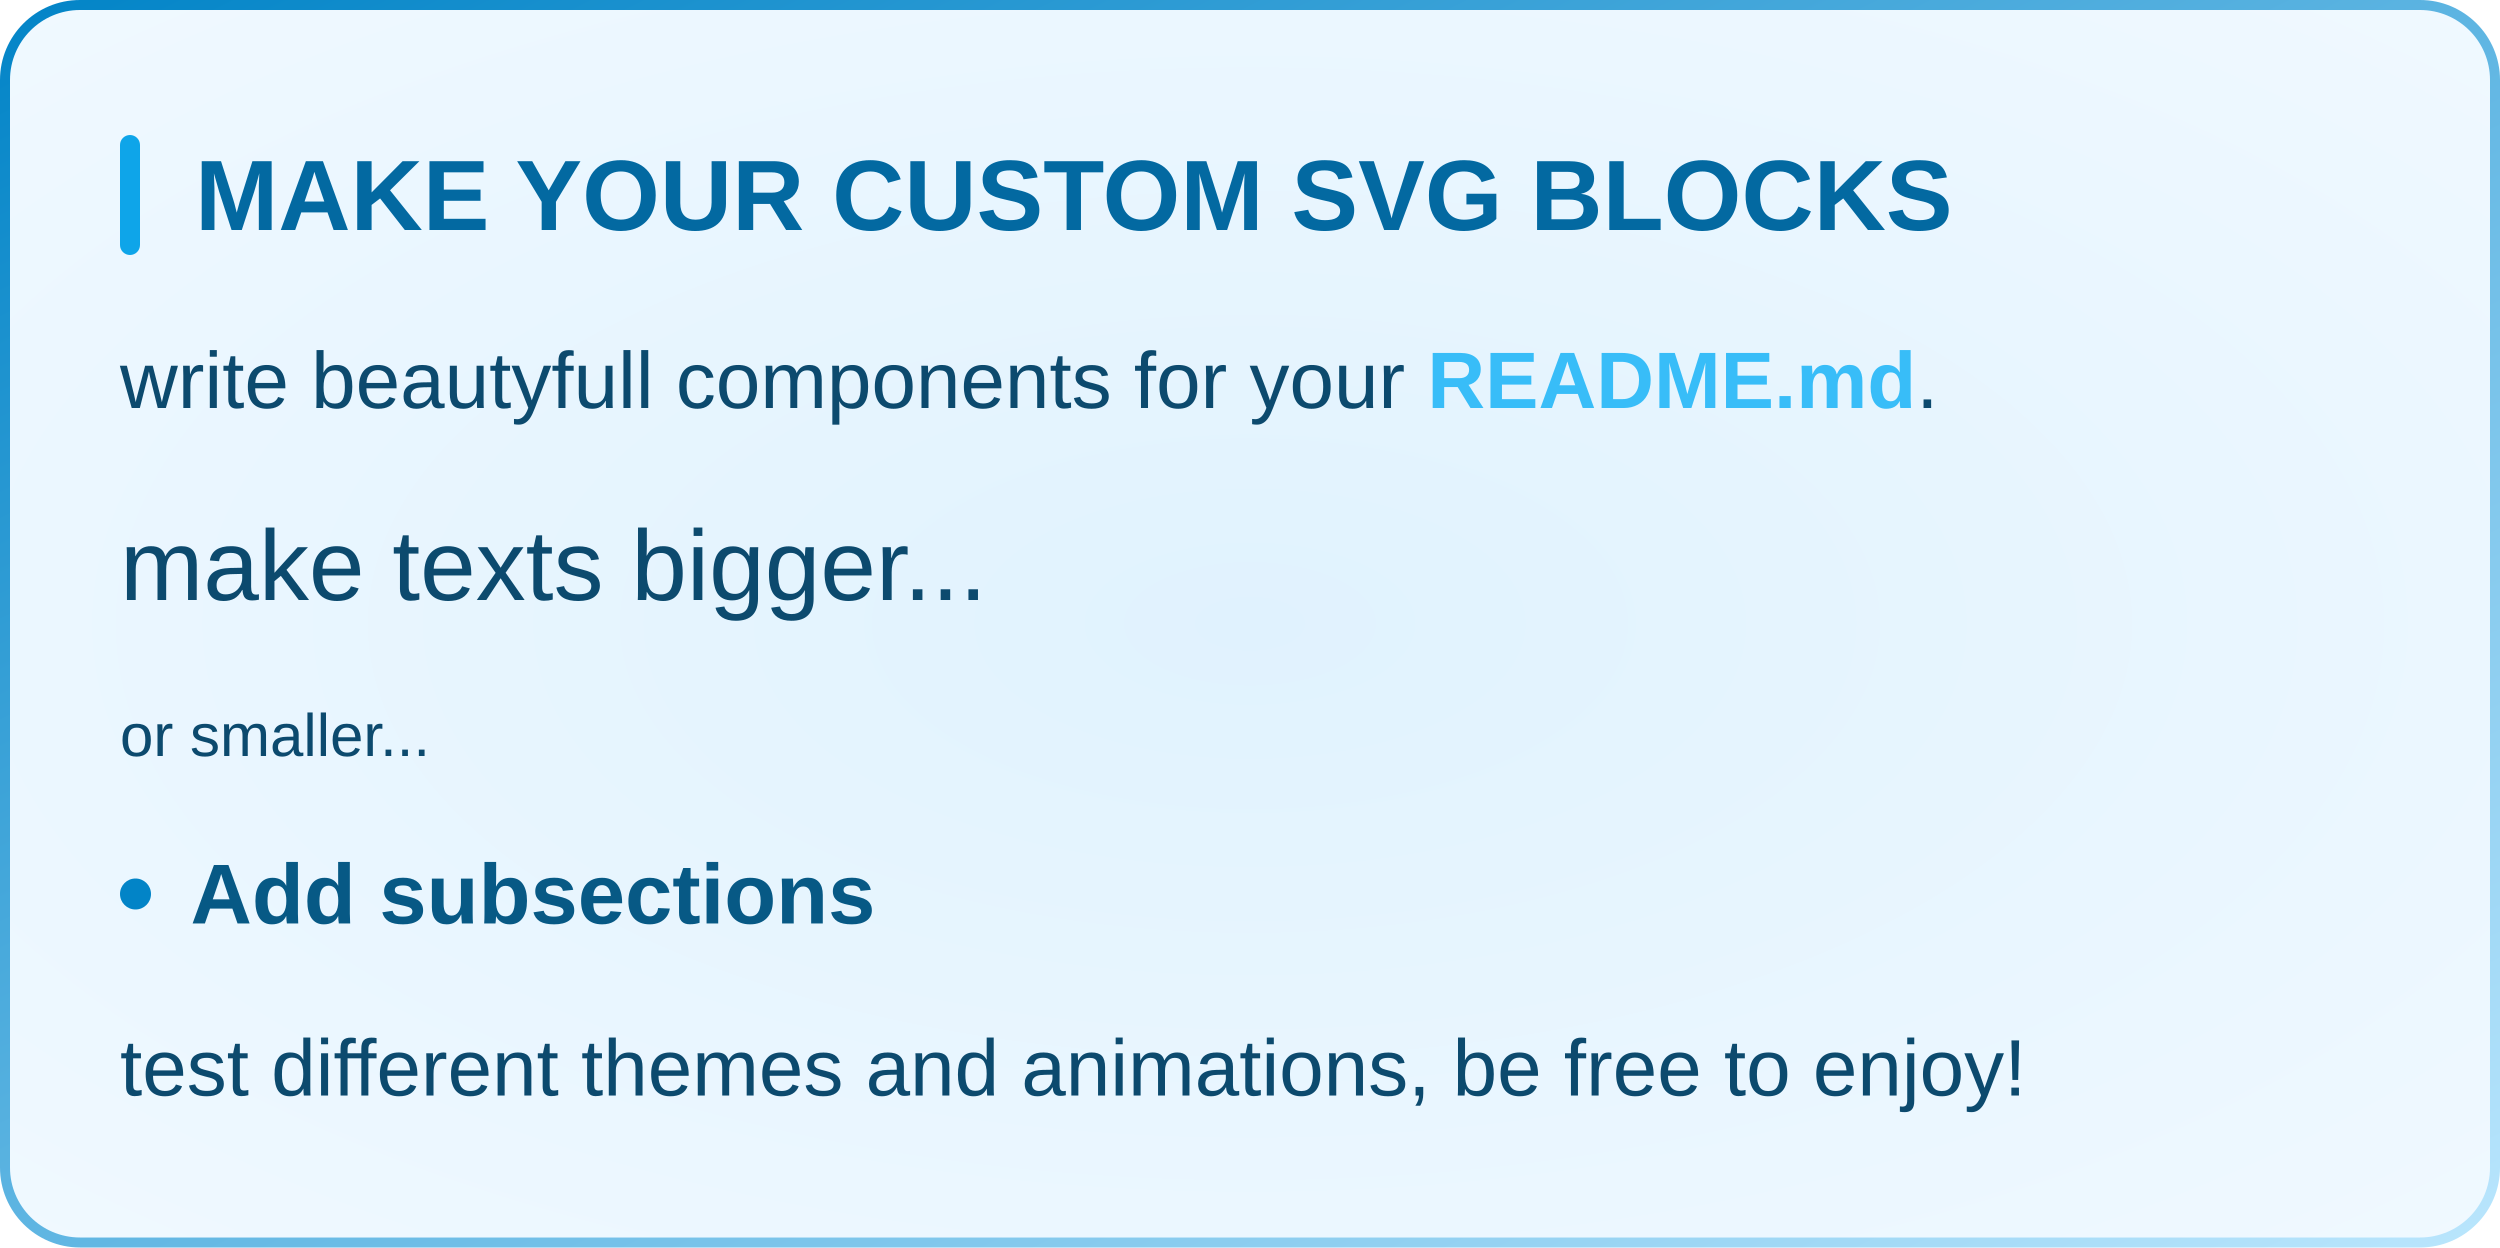
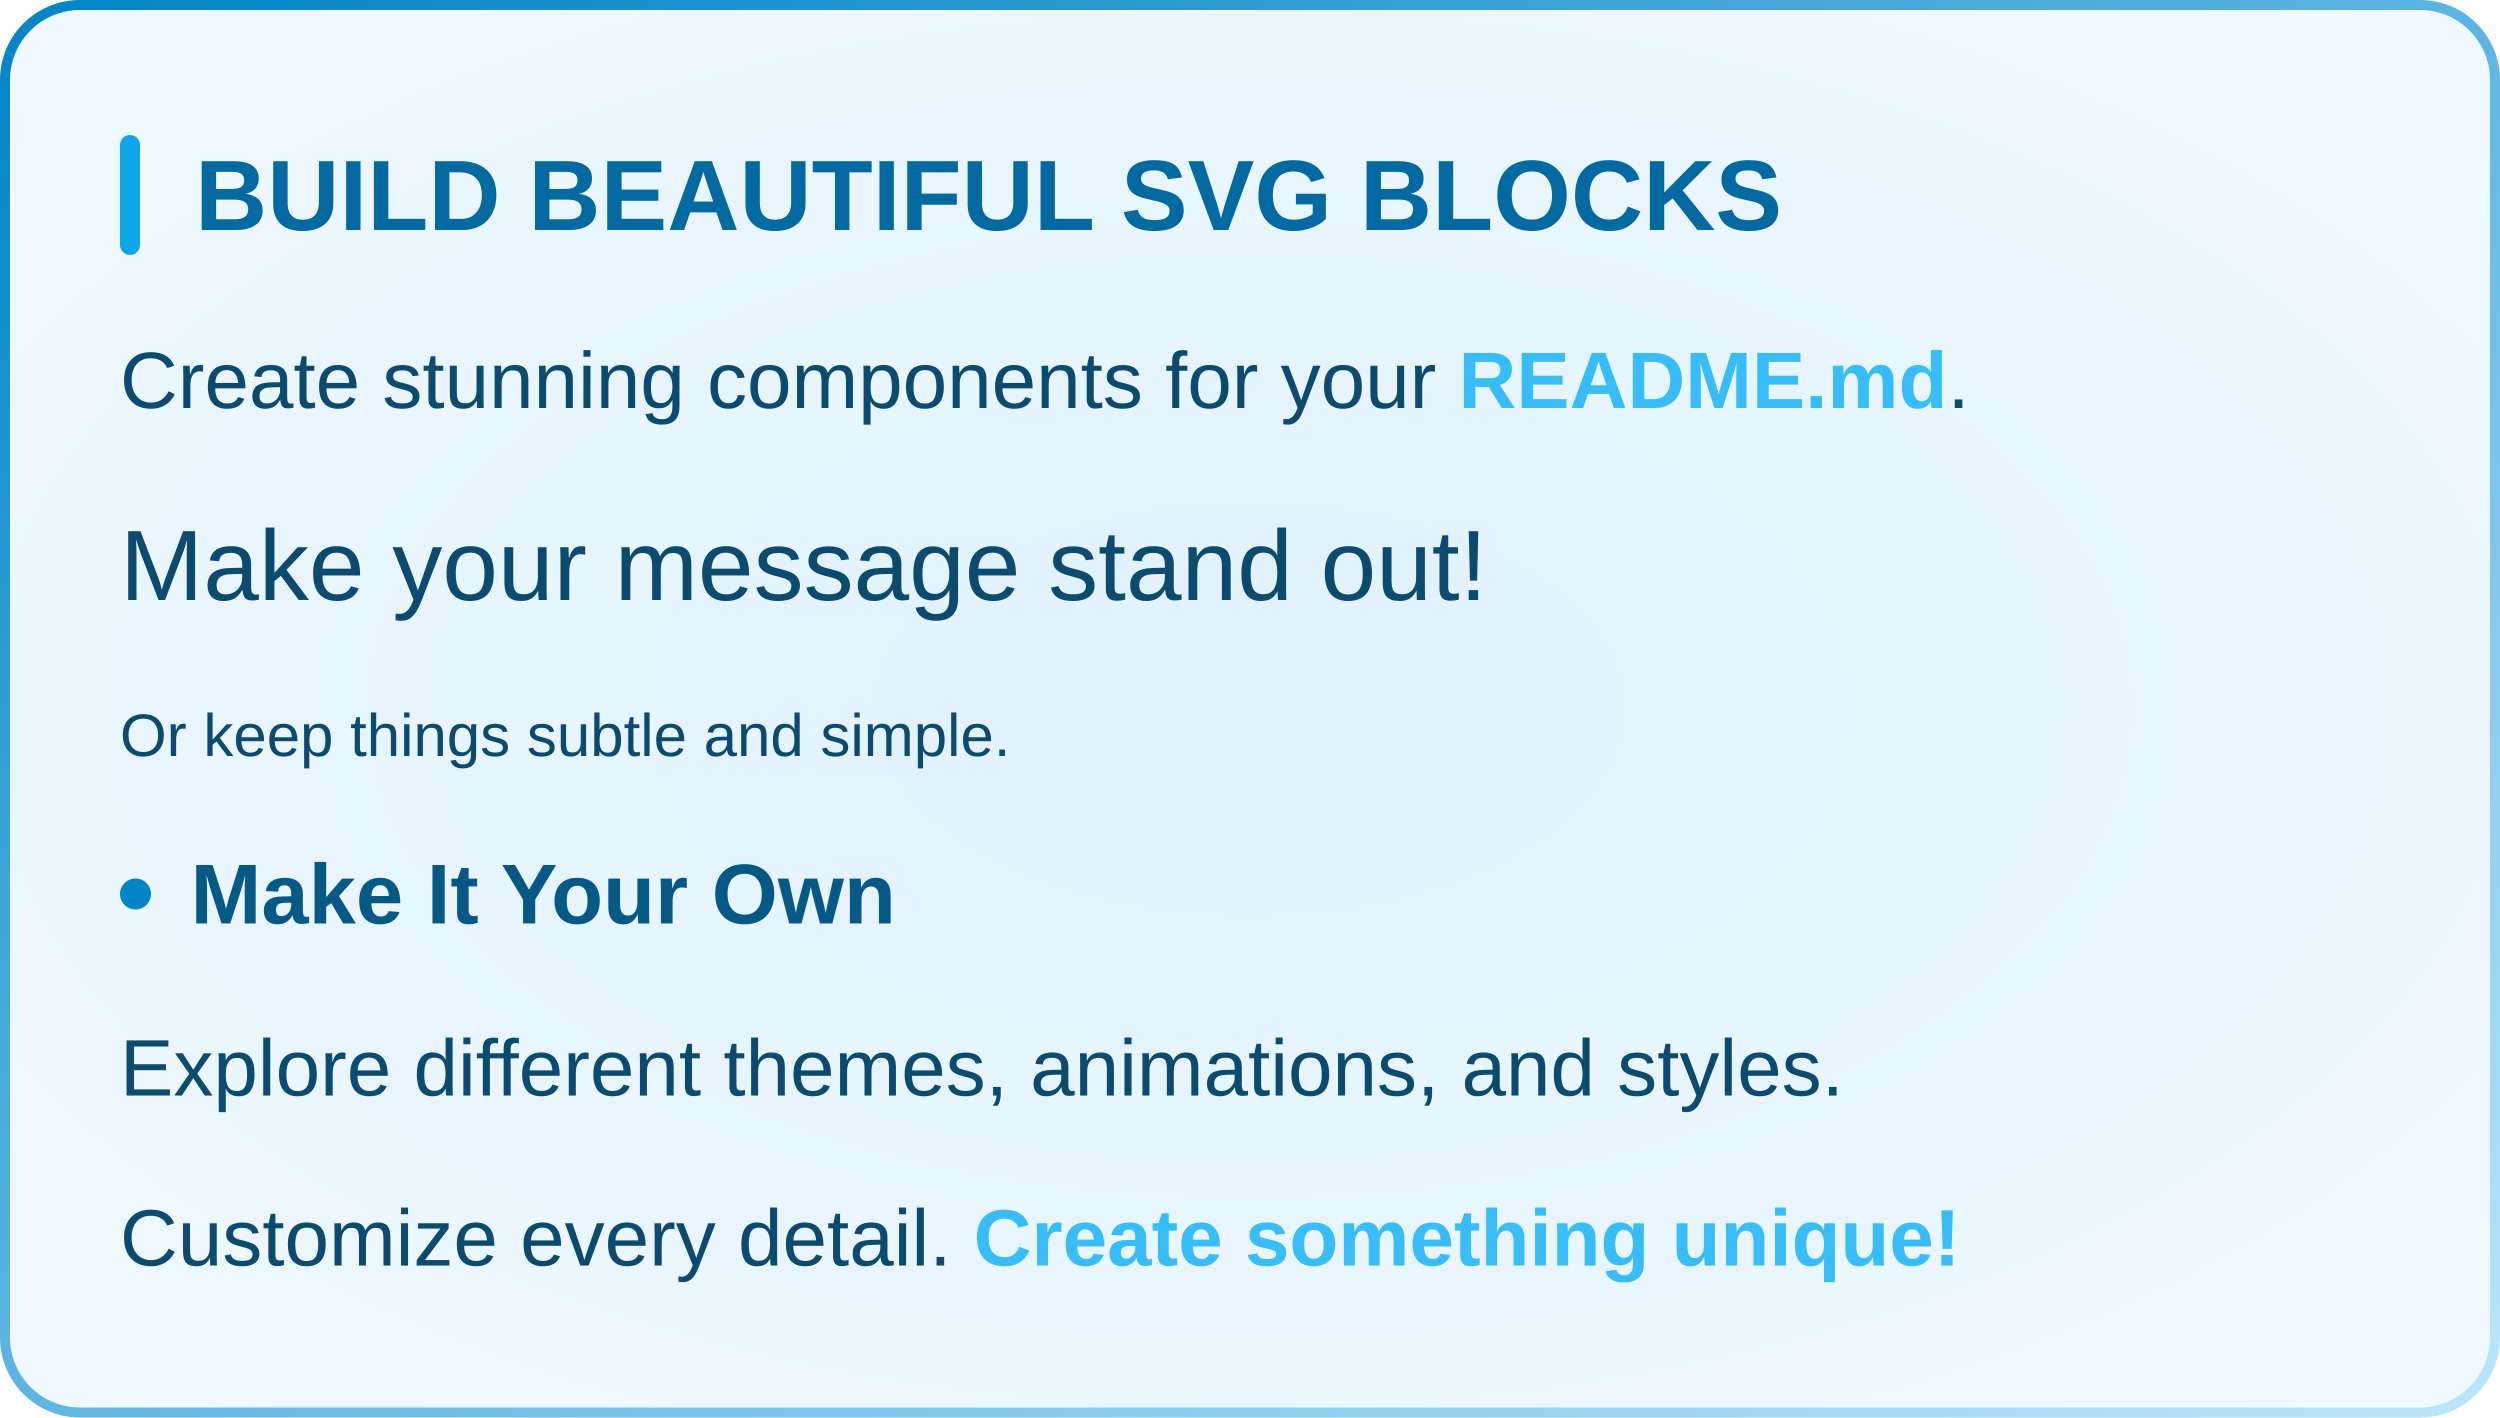
- <svg xmlns="http://www.w3.org/2000/svg" width="500" height="249.5" viewBox="0 0 500 249.5">
+ <svg xmlns="http://www.w3.org/2000/svg" width="500" height="283.5" viewBox="0 0 500 283.5">
  <style>
@keyframes entry {
  from { opacity: 0; transform: translateY(-24px); }
  to { opacity: 1; transform: none; }
}
.entry {
  animation: entry 0.8s ease-out both;
  transform-box: fill-box;
  transform-origin: center;
}
@media (prefers-reduced-motion: reduce) {
  .entry { animation: none; }
}
</style>
  <g class="entry">
    <defs>
      <radialGradient id="background" cx="0.5" cy="0.5" r="0.7">
        <stop offset="0" stop-color="#E0F2FE" />
        <stop offset="1" stop-color="#F0F9FF" />
      </radialGradient>
      <linearGradient id="border" x1="0" y1="0" x2="1" y2="1">
        <stop offset="0" stop-color="#0284C7" />
        <stop offset="1" stop-color="#BAE6FD" />
      </linearGradient>
    </defs>
-     <rect x="1" y="1" width="498" height="247.5" rx="15" fill="url(#background)" stroke="none" stroke-width="2" />
-     <rect x="1" y="1" width="498" height="247.5" rx="15" fill="none" stroke="url(#border)" stroke-width="2" />
+     <rect x="1" y="1" width="498" height="281.5" rx="15" fill="url(#background)" stroke="none" stroke-width="2" />
+     <rect x="1" y="1" width="498" height="281.5" rx="15" fill="none" stroke="url(#border)" stroke-width="2" />
    <g font-family="Arial, Helvetica, sans-serif">
      <rect x="24.0" y="27.0" width="4" height="24.0" rx="2" fill="#0EA5E9" />
-       <text x="39.0" y="46.0" font-size="20" fill="#0369A1" font-weight="700">MAKE YOUR CUSTOM SVG BLOCKS</text>
-       <text x="24.0" y="81.6" font-size="16" fill="#0C4A6E">write beautyfull components for your <tspan fill="#38BDF8" font-weight="700">README.md</tspan>.</text>
-       <text x="24.0" y="120.0" font-size="20" fill="#0C4A6E">make texts bigger...</text>
-       <text x="24.0" y="151.2" font-size="12" fill="#0C4A6E">or smaller...</text>
+       <text x="39.0" y="46.0" font-size="20" fill="#0369A1" font-weight="700">BUILD BEAUTIFUL SVG BLOCKS</text>
+       <text x="24.0" y="81.6" font-size="16" fill="#0C4A6E">Create stunning components for your <tspan fill="#38BDF8" font-weight="700">README.md</tspan>.</text>
+       <text x="24.0" y="120.0" font-size="20" fill="#0C4A6E">Make your message stand out!</text>
+       <text x="24.0" y="151.2" font-size="12" fill="#0C4A6E">Or keep things subtle and simple.</text>
      <circle cx="27.1" cy="178.8" r="3.1" fill="#0284C7" />
-       <text x="38.1" y="184.7" font-size="17" fill="#075985" font-weight="700">Add subsections</text>
-       <text x="24.0" y="219.1" font-size="16" fill="#0C4A6E">test different themes and animations, be free to enjoy!</text>
+       <text x="38.1" y="184.7" font-size="17" fill="#075985" font-weight="700">Make It Your Own</text>
+       <text x="24.0" y="219.1" font-size="16" fill="#0C4A6E">Explore different themes, animations, and styles.</text>
+       <text x="24.0" y="253.1" font-size="16" fill="#0C4A6E">Customize every detail. <tspan fill="#38BDF8" font-weight="700">Create something unique!</tspan>
+       </text>
    </g>
  </g>
</svg>
